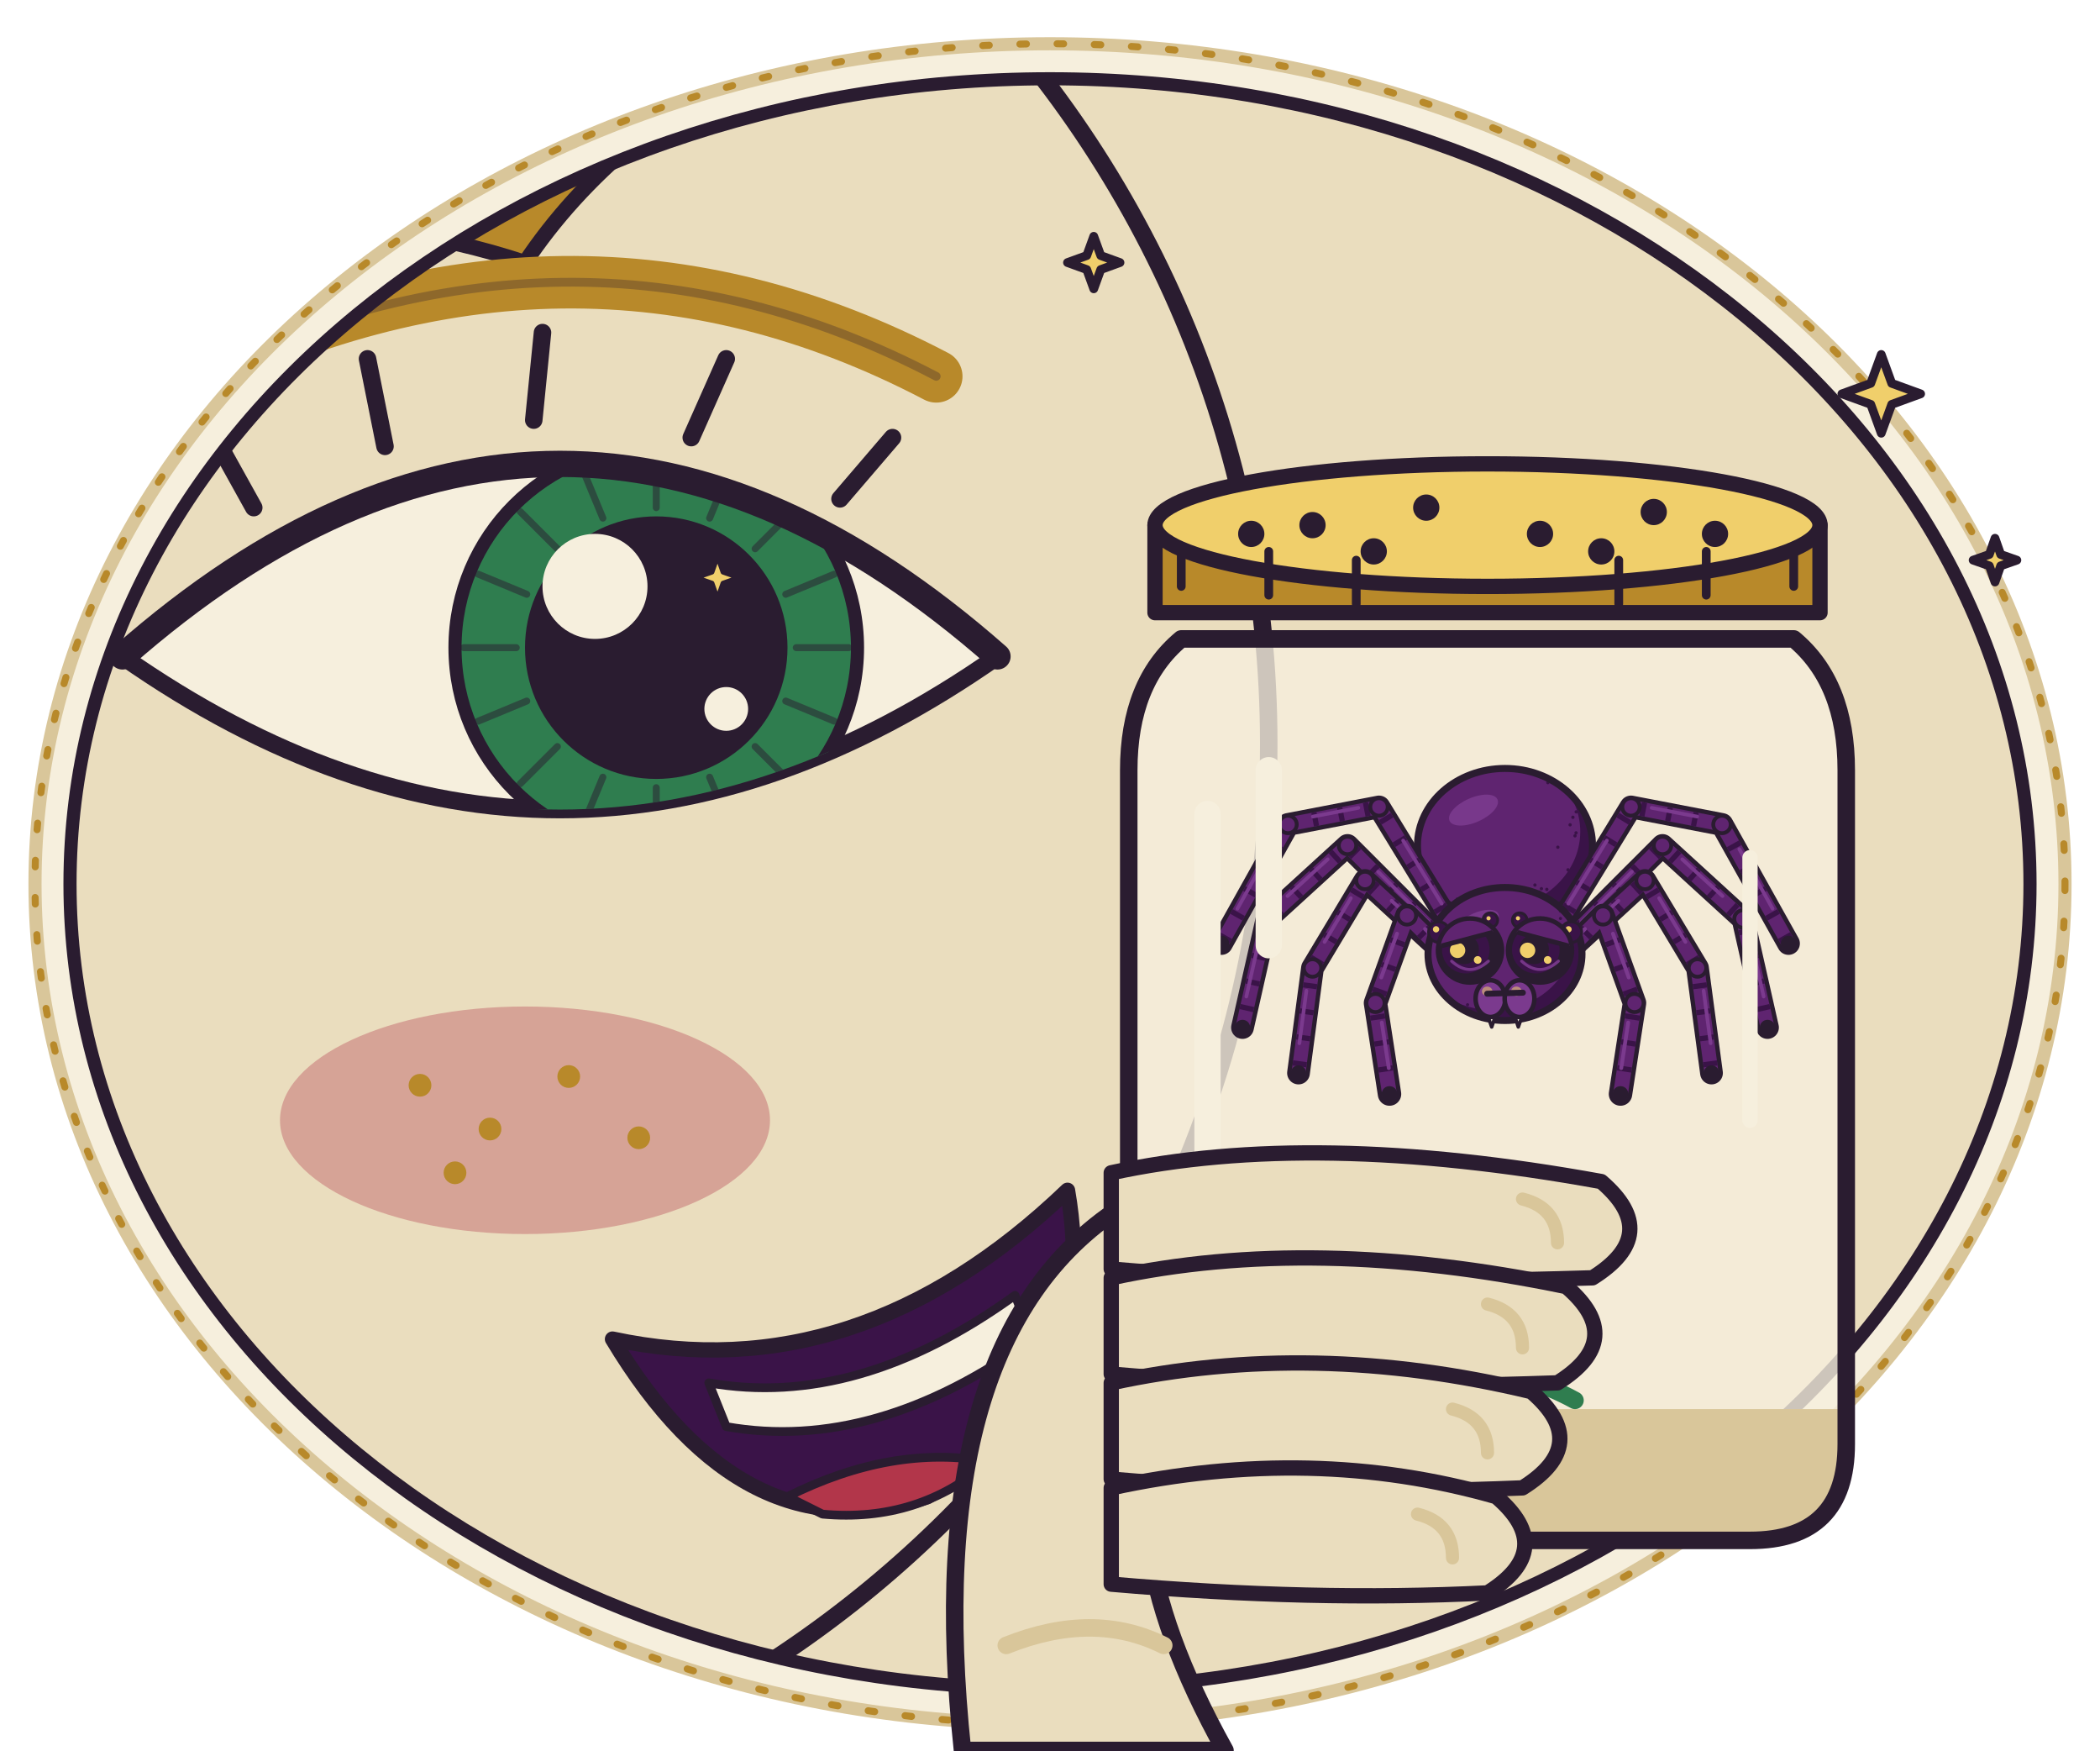
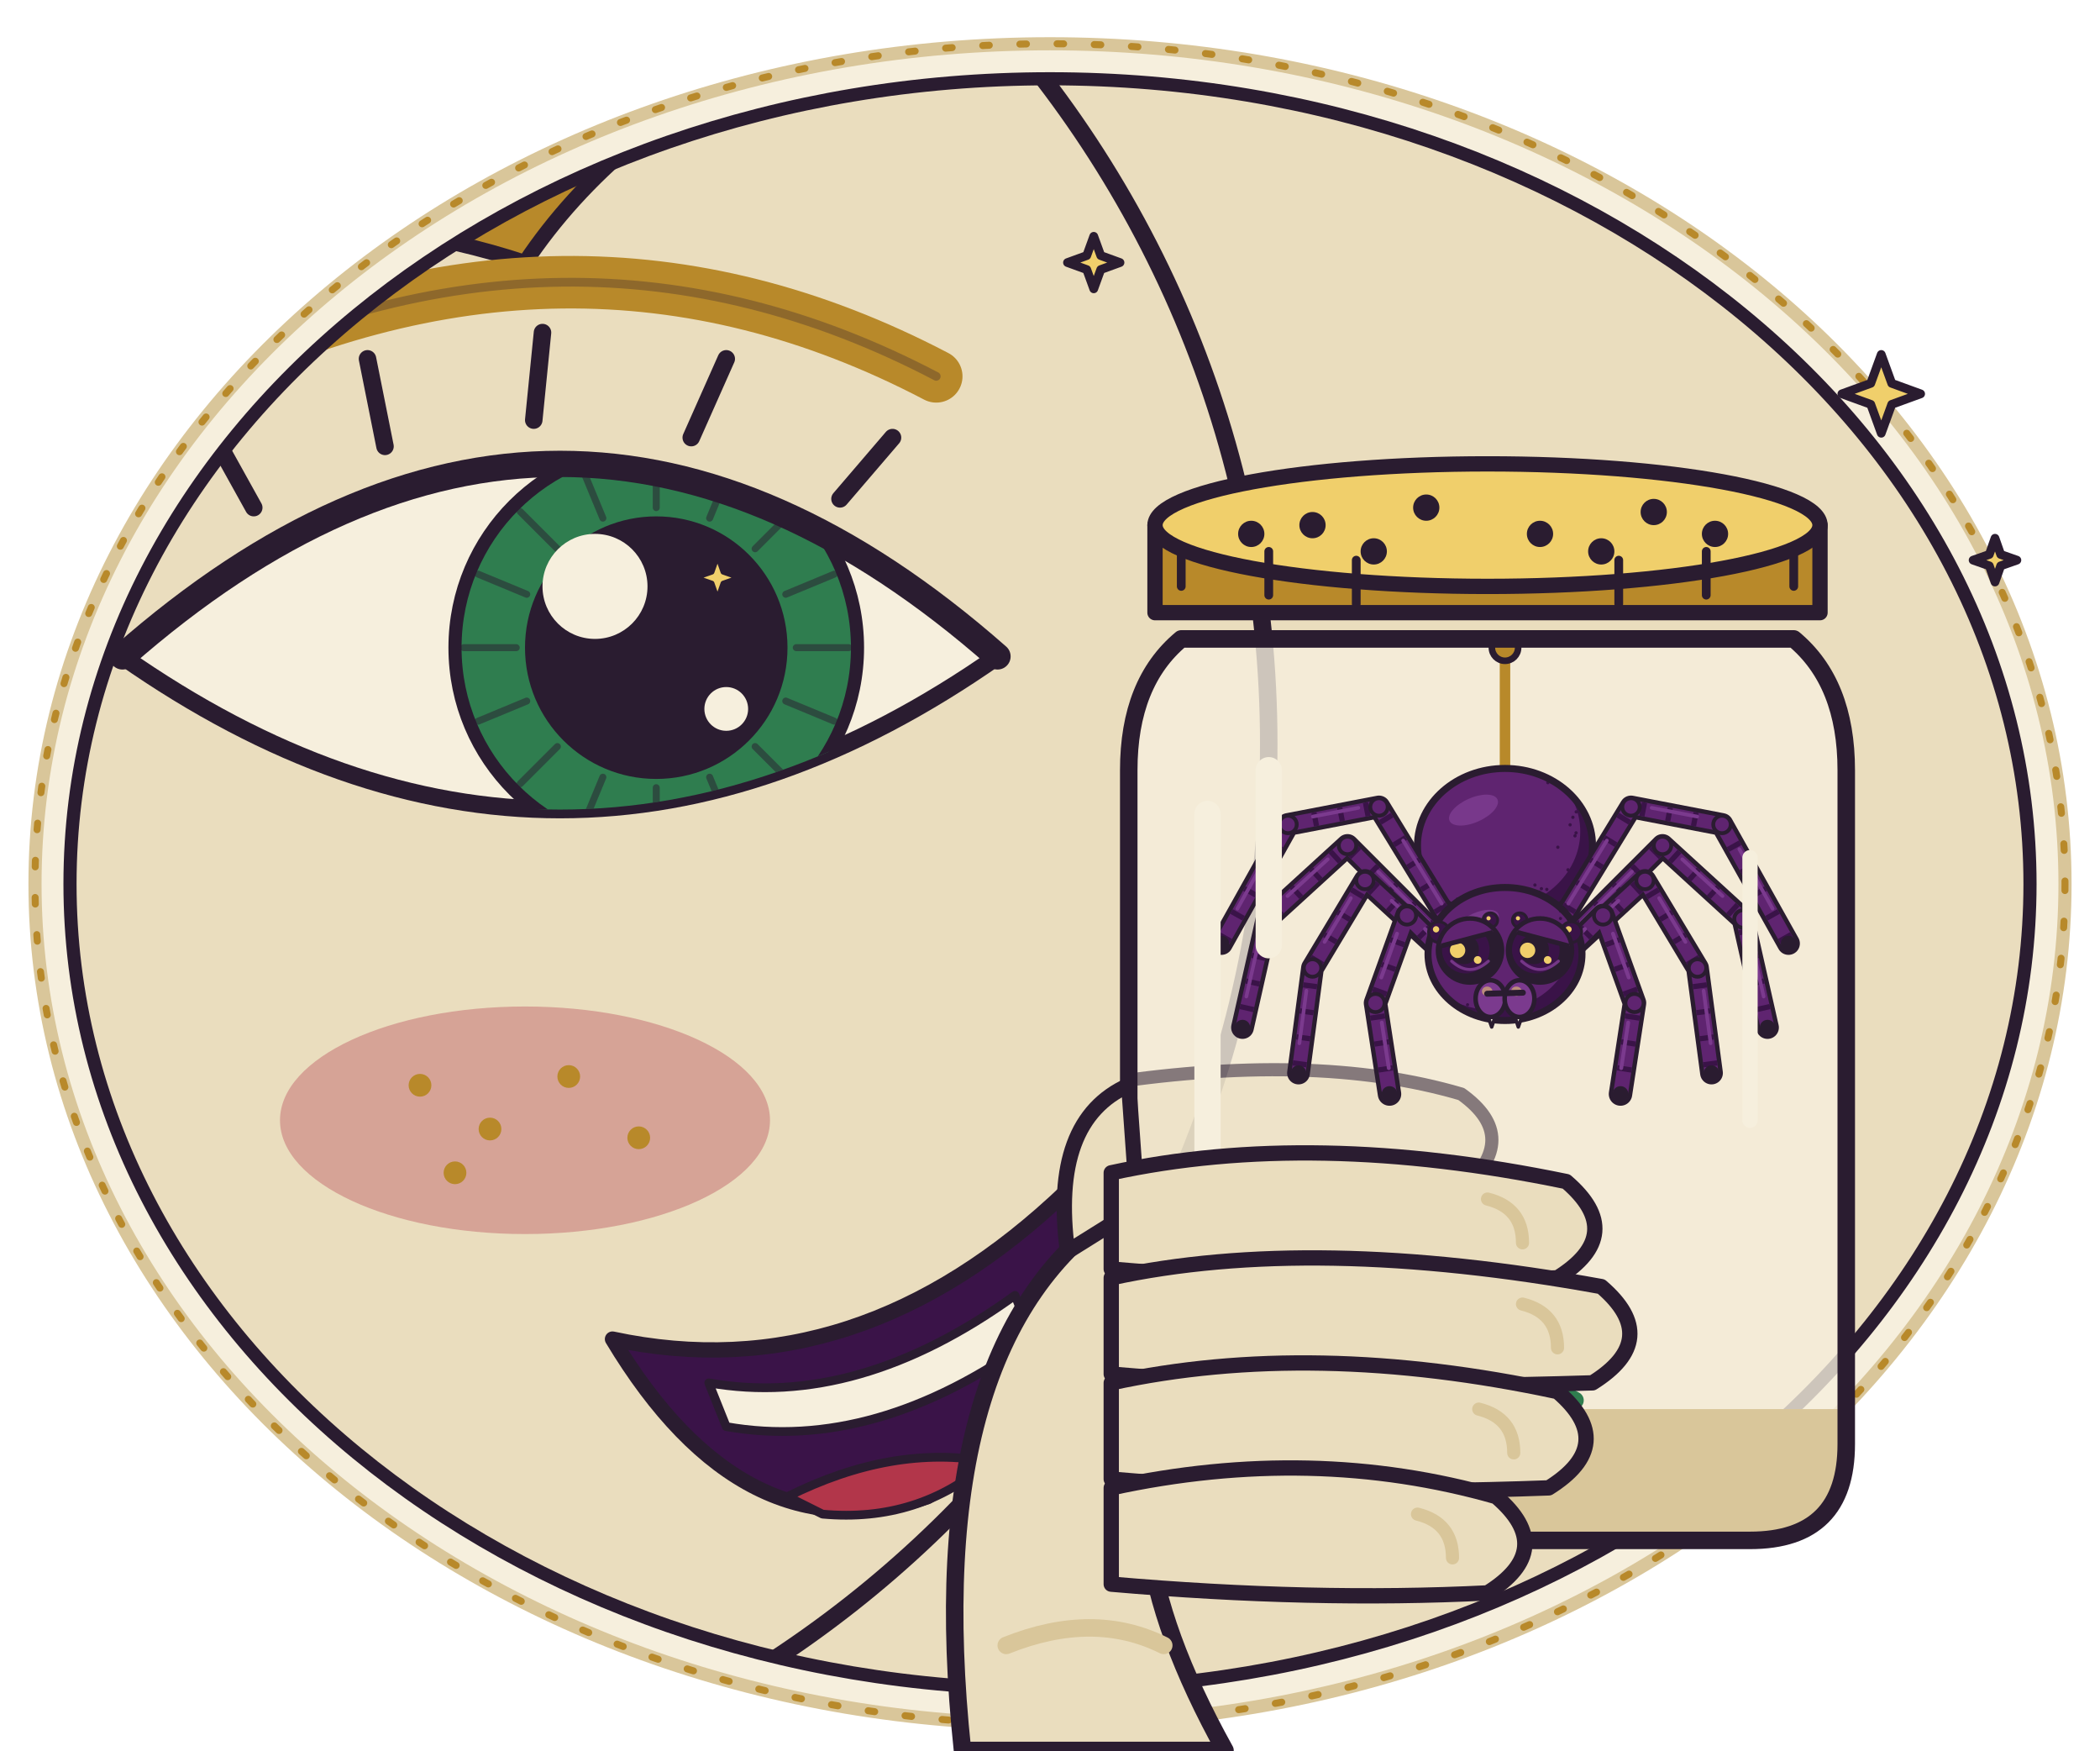
<svg xmlns="http://www.w3.org/2000/svg" viewBox="0 0 480 400" role="img" aria-labelledby="creature-child-title">
  <clipPath id="cr-kid-ov0">
    <ellipse cx="240" cy="202" rx="224" ry="184" fill="#000" />
  </clipPath>
  <ellipse cx="240" cy="202" rx="232" ry="192" fill="#f6efdd" stroke="#d9c69a" stroke-width="3" />
  <ellipse cx="240" cy="202" rx="224" ry="184" fill="#eaddbe" stroke="#d9c69a" stroke-width="2.5" />
  <g clip-path="url(#cr-kid-ov0)">
    <circle cx="40" cy="170" r="250" fill="#eaddbe" stroke="#2a1c30" stroke-width="4" />
    <path d="M-40 20 Q60 -30 180 10 Q140 30 120 60 Q60 40 -40 60 Z" fill="#b8892a" stroke="#2a1c30" stroke-width="3.5" stroke-linecap="round" stroke-linejoin="round" />
    <path d="M60 28 q30 -6 60 4 M10 40 q30 -8 60 0" fill="none" stroke="#f0cf6b" stroke-width="3" stroke-linecap="round" stroke-linejoin="round" />
    <path d="M40 88 Q130 42 214 86" fill="none" stroke="#b8892a" stroke-width="12" stroke-linecap="round" stroke-linejoin="round" />
    <path d="M40 88 Q130 42 214 86" fill="none" stroke="#2a1c30" stroke-width="2" stroke-linecap="round" stroke-linejoin="round" opacity="0.3" />
    <path d="M28 150 Q128 62 228 150 Q128 220 28 150 Z" fill="#f6efdd" stroke="#2a1c30" stroke-width="4" stroke-linecap="round" stroke-linejoin="round" />
    <clipPath id="cr-kid-eye1">
      <path d="M28 150 Q128 62 228 150 Q128 220 28 150 Z" />
    </clipPath>
    <g clip-path="url(#cr-kid-eye1)">
      <circle cx="150" cy="148" r="46" fill="#2f7d4f" stroke="#2a1c30" stroke-width="3" />
      <circle cx="150" cy="148" r="30" fill="#2a1c30" />
      <path d="M182 148 L194 148M179.6 160.2 L190.7 164.8M172.6 170.6 L181.1 179.1M162.2 177.6 L166.8 188.7M150 180 L150 192M137.8 177.6 L133.2 188.7M127.4 170.6 L118.9 179.1M120.4 160.2 L109.3 164.8M118 148 L106 148M120.4 135.8 L109.3 131.2M127.4 125.4 L118.9 116.9M137.8 118.4 L133.2 107.3M150 116 L150 104M162.2 118.4 L166.8 107.3M172.6 125.4 L181.1 116.9M179.6 135.8 L190.7 131.2" fill="none" stroke="#2a1c30" stroke-width="1.6" stroke-linecap="round" stroke-linejoin="round" opacity="0.5" />
      <circle cx="136" cy="134" r="12" fill="#f6efdd" />
      <circle cx="166" cy="162" r="5" fill="#f6efdd" />
      <path d="M164 127L165.3 130.7L169 132L165.3 133.3L164 137L162.7 133.3L159 132L162.7 130.7Z" fill="#f0cf6b" stroke="#2a1c30" stroke-width="1.2" stroke-linecap="round" stroke-linejoin="round" />
      <path d="M28 150 Q128 62 228 150 L238 80 L18 80 Z" fill="#eaddbe" opacity="0" />
    </g>
    <path d="M28 150 Q128 62 228 150" fill="none" stroke="#2a1c30" stroke-width="6" stroke-linecap="round" stroke-linejoin="round" />
    <path d="M58 116 l-10 -18 M88 102 l-4 -20 M122 96 l2 -20 M158 100 l8 -18 M192 114 l12 -14" fill="none" stroke="#2a1c30" stroke-width="4" stroke-linecap="round" stroke-linejoin="round" />
    <ellipse cx="120" cy="256" rx="56" ry="26" fill="#b2364a" opacity="0.35" />
    <circle cx="96" cy="248" r="2.6" fill="#b8892a" />
    <circle cx="112" cy="258" r="2.6" fill="#b8892a" />
    <circle cx="130" cy="246" r="2.6" fill="#b8892a" />
    <circle cx="146" cy="260" r="2.6" fill="#b8892a" />
    <circle cx="104" cy="268" r="2.6" fill="#b8892a" />
    <path d="M140 306 Q196 318 244 272 Q252 318 212 342 Q170 356 140 306 Z" fill="#3a1348" stroke="#2a1c30" stroke-width="3.5" stroke-linecap="round" stroke-linejoin="round" />
    <path d="M162 316 Q196 322 232 296 L236 306 Q200 332 166 326 Z" fill="#f6efdd" stroke="#2a1c30" stroke-width="2" stroke-linecap="round" stroke-linejoin="round" />
    <path d="M180 342 Q204 330 226 334 Q210 348 188 346 Z" fill="#b2364a" stroke="#2a1c30" stroke-width="2" stroke-linecap="round" stroke-linejoin="round" />
  </g>
  <ellipse cx="240" cy="202" rx="224" ry="184" fill="none" stroke="#2a1c30" stroke-width="3" />
  <ellipse cx="240" cy="202" rx="232" ry="192" fill="none" stroke="#b8892a" stroke-width="1.6" stroke-dasharray="1.5 7" stroke-linecap="round" />
  <clipPath id="cr-kid-jar2">
    <path d="M270 146 Q258 156 258 176 V330 Q258 352 280 352 H400 Q422 352 422 330 V176 Q422 156 410 146 Z" />
  </clipPath>
  <path d="M270 146 Q258 156 258 176 V330 Q258 352 280 352 H400 Q422 352 422 330 V176 Q422 156 410 146 Z" fill="#f6efdd" opacity="0.8" />
  <g clip-path="url(#cr-kid-jar2)">
    <path d="M250 322 H430 V366 H250 Z" fill="#d9c69a" />
    <path d="M280 322 q20 -14 40 -2 q18 -12 40 0" fill="none" stroke="#2f7d4f" stroke-width="4" stroke-linecap="round" stroke-linejoin="round" />
+     <path d="M250 248 Q300 240 334 250 Q348 260 334 272 Q300 278 250 274 Z" fill="#eaddbe" stroke="#2a1c30" stroke-width="3" stroke-linecap="round" stroke-linejoin="round" opacity="0.55" />
+     <path d="M344 148 V177.6" fill="none" stroke="#b8892a" stroke-width="2.4" stroke-linecap="round" stroke-linejoin="round" />
+     <circle cx="344" cy="148" r="3" fill="#b8892a" stroke="#2a1c30" stroke-width="1.5" />
    <g transform="translate(344 218) rotate(0) scale(0.4 0.4)">
      <g transform="rotate(0 0 -62)">
        <clipPath id="cr-kid-c3">
          <ellipse cx="0" cy="-62" rx="50" ry="44" fill="#000" />
        </clipPath>
        <ellipse cx="0" cy="-62" rx="50" ry="44" fill="#3a1348" />
        <g clip-path="url(#cr-kid-c3)">
          <ellipse cx="-8" cy="-69.9" rx="51" ry="44.9" fill="#5f2470" />
          <path d="M23.9 -36.9h0M36 -48.1h0M24.5 -97.9h0M5 -29.3h0M-25.9 -30.8h0M30.2 -61h0M40 -67.5h0M40.6 -69.2h0M37.2 -73.8h0M19.5 -35.4h0M-27.3 -31.3h0M-28.1 -30.4h0M-18.5 -33.8h0M17.1 -39.4h0M40.7 -81.2h0M20.8 -37.3h0M38.8 -78.1h0" stroke="#3a1348" stroke-width="1.9" stroke-linecap="round" />
          <ellipse cx="-18" cy="-82.2" rx="15" ry="7" fill="#7b3a8e" transform="rotate(-24 -18 -82.2)" opacity="0.9" />
        </g>
        <ellipse cx="0" cy="-62" rx="50" ry="44" fill="none" stroke="#2a1c30" stroke-width="4" />
      </g>
      <g>
        <path d="M28 -12 L72 -84 L124 -74 L162 -6" fill="none" stroke="#2a1c30" stroke-width="13" stroke-linecap="round" stroke-linejoin="round" />
        <path d="M28 -12 L72 -84 L124 -74 L162 -6" fill="none" stroke="#5f2470" stroke-width="8" stroke-linecap="round" stroke-linejoin="round" />
        <path d="M28 -12 L72 -84 L124 -74 L162 -6" fill="none" stroke="#3a1348" stroke-width="8" stroke-dasharray="3 12" stroke-linejoin="round" />
        <path d="M36.2 -28.8 L58.2 -64.8M83.8 -83.5 L109.8 -78.5M133.9 -59.9 L152.9 -25.9" stroke="#7b3a8e" stroke-width="2.1" stroke-linecap="round" fill="none" />
        <circle cx="72" cy="-84" r="5" fill="#5f2470" stroke="#2a1c30" stroke-width="2.2" />
        <circle cx="124" cy="-74" r="5" fill="#5f2470" stroke="#2a1c30" stroke-width="2.2" />
        <circle cx="162" cy="-6" r="4.4" fill="#2a1c30" />
      </g>
      <g>
        <path d="M-28 -12 L-72 -84 L-124 -74 L-162 -6" fill="none" stroke="#2a1c30" stroke-width="13" stroke-linecap="round" stroke-linejoin="round" />
        <path d="M-28 -12 L-72 -84 L-124 -74 L-162 -6" fill="none" stroke="#5f2470" stroke-width="8" stroke-linecap="round" stroke-linejoin="round" />
        <path d="M-28 -12 L-72 -84 L-124 -74 L-162 -6" fill="none" stroke="#3a1348" stroke-width="8" stroke-dasharray="3 12" stroke-linejoin="round" />
        <path d="M-36.2 -28.8 L-58.2 -64.8M-83.8 -83.5 L-109.8 -78.5M-133.9 -59.9 L-152.9 -25.9" stroke="#7b3a8e" stroke-width="2.1" stroke-linecap="round" fill="none" />
        <circle cx="-72" cy="-84" r="5" fill="#5f2470" stroke="#2a1c30" stroke-width="2.2" />
        <circle cx="-124" cy="-74" r="5" fill="#5f2470" stroke="#2a1c30" stroke-width="2.2" />
        <circle cx="-162" cy="-6" r="4.4" fill="#2a1c30" />
      </g>
      <g>
        <path d="M32 -4 L90 -62 L136 -20 L150 42" fill="none" stroke="#2a1c30" stroke-width="13" stroke-linecap="round" stroke-linejoin="round" />
        <path d="M32 -4 L90 -62 L136 -20 L150 42" fill="none" stroke="#5f2470" stroke-width="8" stroke-linecap="round" stroke-linejoin="round" />
        <path d="M32 -4 L90 -62 L136 -20 L150 42" fill="none" stroke="#3a1348" stroke-width="8" stroke-dasharray="3 12" stroke-linejoin="round" />
        <path d="M43.5 -18 L72.5 -47M101.3 -54.1 L124.3 -33.1M140.8 -6.7 L147.8 24.3" stroke="#7b3a8e" stroke-width="2.1" stroke-linecap="round" fill="none" />
        <circle cx="90" cy="-62" r="5" fill="#5f2470" stroke="#2a1c30" stroke-width="2.2" />
        <circle cx="136" cy="-20" r="5" fill="#5f2470" stroke="#2a1c30" stroke-width="2.2" />
        <circle cx="150" cy="42" r="4.4" fill="#2a1c30" />
      </g>
      <g>
        <path d="M-32 -4 L-90 -62 L-136 -20 L-150 42" fill="none" stroke="#2a1c30" stroke-width="13" stroke-linecap="round" stroke-linejoin="round" />
        <path d="M-32 -4 L-90 -62 L-136 -20 L-150 42" fill="none" stroke="#5f2470" stroke-width="8" stroke-linecap="round" stroke-linejoin="round" />
        <path d="M-32 -4 L-90 -62 L-136 -20 L-150 42" fill="none" stroke="#3a1348" stroke-width="8" stroke-dasharray="3 12" stroke-linejoin="round" />
        <path d="M-43.5 -18 L-72.5 -47M-101.3 -54.1 L-124.3 -33.1M-140.8 -6.7 L-147.8 24.3" stroke="#7b3a8e" stroke-width="2.1" stroke-linecap="round" fill="none" />
        <circle cx="-90" cy="-62" r="5" fill="#5f2470" stroke="#2a1c30" stroke-width="2.2" />
        <circle cx="-136" cy="-20" r="5" fill="#5f2470" stroke="#2a1c30" stroke-width="2.2" />
        <circle cx="-150" cy="42" r="4.4" fill="#2a1c30" />
      </g>
      <g>
        <path d="M30 4 L80 -42 L110 8 L118 68" fill="none" stroke="#2a1c30" stroke-width="13" stroke-linecap="round" stroke-linejoin="round" />
        <path d="M30 4 L80 -42 L110 8 L118 68" fill="none" stroke="#5f2470" stroke-width="8" stroke-linecap="round" stroke-linejoin="round" />
        <path d="M30 4 L80 -42 L110 8 L118 68" fill="none" stroke="#3a1348" stroke-width="8" stroke-dasharray="3 12" stroke-linejoin="round" />
        <path d="M39.8 -7.4 L64.8 -30.4M88.1 -31.9 L103.1 -6.9M113.5 21 L117.5 51" stroke="#7b3a8e" stroke-width="2.1" stroke-linecap="round" fill="none" />
        <circle cx="80" cy="-42" r="5" fill="#5f2470" stroke="#2a1c30" stroke-width="2.2" />
        <circle cx="110" cy="8" r="5" fill="#5f2470" stroke="#2a1c30" stroke-width="2.2" />
        <circle cx="118" cy="68" r="4.4" fill="#2a1c30" />
      </g>
      <g>
        <path d="M-30 4 L-80 -42 L-110 8 L-118 68" fill="none" stroke="#2a1c30" stroke-width="13" stroke-linecap="round" stroke-linejoin="round" />
        <path d="M-30 4 L-80 -42 L-110 8 L-118 68" fill="none" stroke="#5f2470" stroke-width="8" stroke-linecap="round" stroke-linejoin="round" />
        <path d="M-30 4 L-80 -42 L-110 8 L-118 68" fill="none" stroke="#3a1348" stroke-width="8" stroke-dasharray="3 12" stroke-linejoin="round" />
        <path d="M-39.8 -7.4 L-64.8 -30.4M-88.1 -31.9 L-103.1 -6.9M-113.5 21 L-117.5 51" stroke="#7b3a8e" stroke-width="2.1" stroke-linecap="round" fill="none" />
        <circle cx="-80" cy="-42" r="5" fill="#5f2470" stroke="#2a1c30" stroke-width="2.2" />
        <circle cx="-110" cy="8" r="5" fill="#5f2470" stroke="#2a1c30" stroke-width="2.2" />
        <circle cx="-118" cy="68" r="4.4" fill="#2a1c30" />
      </g>
      <g>
        <path d="M24 10 L56 -22 L74 28 L66 80" fill="none" stroke="#2a1c30" stroke-width="13.4" stroke-linecap="round" stroke-linejoin="round" />
        <path d="M24 10 L56 -22 L74 28 L66 80" fill="none" stroke="#5f2470" stroke-width="8.4" stroke-linecap="round" stroke-linejoin="round" />
        <path d="M24 10 L56 -22 L74 28 L66 80" fill="none" stroke="#3a1348" stroke-width="8.4" stroke-dasharray="3 12" stroke-linejoin="round" />
        <path d="M29.7 1.7 L45.7 -14.3M61.7 -11.6 L70.7 13.4M70.4 39.2 L66.4 65.2" stroke="#7b3a8e" stroke-width="2.2" stroke-linecap="round" fill="none" />
        <circle cx="56" cy="-22" r="5.2" fill="#5f2470" stroke="#2a1c30" stroke-width="2.2" />
        <circle cx="74" cy="28" r="5.2" fill="#5f2470" stroke="#2a1c30" stroke-width="2.2" />
        <circle cx="66" cy="80" r="4.5" fill="#2a1c30" />
      </g>
      <g>
        <path d="M-24 10 L-56 -22 L-74 28 L-66 80" fill="none" stroke="#2a1c30" stroke-width="13.4" stroke-linecap="round" stroke-linejoin="round" />
        <path d="M-24 10 L-56 -22 L-74 28 L-66 80" fill="none" stroke="#5f2470" stroke-width="8.4" stroke-linecap="round" stroke-linejoin="round" />
        <path d="M-24 10 L-56 -22 L-74 28 L-66 80" fill="none" stroke="#3a1348" stroke-width="8.4" stroke-dasharray="3 12" stroke-linejoin="round" />
        <path d="M-29.7 1.7 L-45.7 -14.3M-61.7 -11.6 L-70.7 13.4M-70.4 39.2 L-66.4 65.2" stroke="#7b3a8e" stroke-width="2.2" stroke-linecap="round" fill="none" />
        <circle cx="-56" cy="-22" r="5.2" fill="#5f2470" stroke="#2a1c30" stroke-width="2.2" />
        <circle cx="-74" cy="28" r="5.2" fill="#5f2470" stroke="#2a1c30" stroke-width="2.2" />
        <circle cx="-66" cy="80" r="4.5" fill="#2a1c30" />
      </g>
      <g transform="rotate(0 0 0)">
        <clipPath id="cr-kid-c4">
          <ellipse cx="0" cy="0" rx="44" ry="38" fill="#000" />
        </clipPath>
        <ellipse cx="0" cy="0" rx="44" ry="38" fill="#3a1348" />
        <g clip-path="url(#cr-kid-c4)">
          <ellipse cx="-7" cy="-6.8" rx="44.9" ry="38.8" fill="#5f2470" />
          <path d="M32 7.8h0M2.7 25.7h0M-21.4 29h0M-6.7 29.6h0M28.8 14.4h0M35.4 -15.9h0M8.3 23.8h0M32.3 3.1h0M32.7 9.9h0M31.8 7.7h0M31.7 -24.5h0M31.7 -20.3h0" stroke="#3a1348" stroke-width="1.8" stroke-linecap="round" />
          <ellipse cx="-15.8" cy="-17.5" rx="13.2" ry="6.1" fill="#7b3a8e" transform="rotate(-24 -15.8 -17.5)" opacity="0.9" />
        </g>
        <ellipse cx="0" cy="0" rx="44" ry="38" fill="none" stroke="#2a1c30" stroke-width="4" />
      </g>
      <path d="M-10.6 33.2 l3 8.5 l2.6 -7.6 Z" fill="#f6efdd" stroke="#2a1c30" stroke-width="2" stroke-linecap="round" stroke-linejoin="round" />
      <path d="M10.6 33.2 l-3 8.5 l-2.5 -7.6 Z" fill="#f6efdd" stroke="#2a1c30" stroke-width="2" stroke-linecap="round" stroke-linejoin="round" />
      <ellipse cx="-8.3" cy="25.5" rx="8.5" ry="10.5" fill="#7b3a8e" stroke="#2a1c30" stroke-width="2.6" />
      <ellipse cx="8.3" cy="25.5" rx="8.5" ry="10.5" fill="#7b3a8e" stroke="#2a1c30" stroke-width="2.6" />
      <ellipse cx="-10.2" cy="21.3" rx="3" ry="2.7" fill="#f0cf6b" opacity="0.55" />
      <ellipse cx="6.5" cy="21.3" rx="3" ry="2.7" fill="#f0cf6b" opacity="0.55" />
      <circle cx="-8.4" cy="-19.3" r="5" fill="#2a1c30" />
      <circle cx="-8.4" cy="-19.3" r="3.4" fill="#3a1348" />
      <circle cx="-9.4" cy="-20.4" r="1.2" fill="#f0cf6b" />
      <circle cx="8.4" cy="-19.3" r="5" fill="#2a1c30" />
      <circle cx="8.4" cy="-19.3" r="3.4" fill="#3a1348" />
      <circle cx="7.4" cy="-20.4" r="1.2" fill="#f0cf6b" />
      <circle cx="-37.8" cy="-12.5" r="6.7" fill="#2a1c30" />
      <circle cx="-37.8" cy="-12.5" r="5.1" fill="#3a1348" />
      <circle cx="-39.4" cy="-14.1" r="1.8" fill="#f0cf6b" />
      <circle cx="37.9" cy="-12.5" r="6.7" fill="#2a1c30" />
      <circle cx="37.9" cy="-12.5" r="5.1" fill="#3a1348" />
      <circle cx="36.3" cy="-14.1" r="1.8" fill="#f0cf6b" />
      <circle cx="-20" cy="-2" r="19.6" fill="#2a1c30" />
      <clipPath id="cr-kid-e5">
        <circle cx="-20" cy="-2" r="17" fill="#000" />
      </clipPath>
      <g clip-path="url(#cr-kid-e5)">
        <circle cx="-20" cy="-2" r="17" fill="#2a1c30" />
        <circle cx="-22.4" cy="-2.5" r="13.6" fill="#3a1348" />
        <circle cx="-23.4" cy="-2.7" r="8.5" fill="#2a1c30" />
        <path d="M-30.5 4.1 Q-20 13.6 -9.5 4.1" fill="none" stroke="#7b3a8e" stroke-width="1.7" stroke-linecap="round" stroke-linejoin="round" opacity="0.9" />
        <circle cx="-27.1" cy="-2.1" r="4.4" fill="#f0cf6b" />
        <circle cx="-15.6" cy="3.4" r="2.2" fill="#f0cf6b" />
        <path d="M-1.3 -22.4 L-1.3 -13.9 L-38.7 -4 L-38.7 -22.4 Z" fill="#5f2470" />
        <path d="M-1.3 -13.9 L-38.7 -4" fill="none" stroke="#2a1c30" stroke-width="2.72" stroke-linecap="round" stroke-linejoin="round" />
      </g>
      <circle cx="20" cy="-2" r="19.6" fill="#2a1c30" />
      <clipPath id="cr-kid-e6">
        <circle cx="20" cy="-2" r="17" fill="#000" />
      </clipPath>
      <g clip-path="url(#cr-kid-e6)">
        <circle cx="20" cy="-2" r="17" fill="#2a1c30" />
        <circle cx="17.6" cy="-2.5" r="13.6" fill="#3a1348" />
        <circle cx="16.6" cy="-2.7" r="8.5" fill="#2a1c30" />
        <path d="M9.5 4.1 Q20 13.6 30.5 4.1" fill="none" stroke="#7b3a8e" stroke-width="1.7" stroke-linecap="round" stroke-linejoin="round" opacity="0.9" />
        <circle cx="12.9" cy="-2.1" r="4.4" fill="#f0cf6b" />
        <circle cx="24.4" cy="3.4" r="2.2" fill="#f0cf6b" />
        <path d="M1.3 -22.4 L1.3 -13.9 L38.7 -4 L38.7 -22.4 Z" fill="#5f2470" />
        <path d="M1.3 -13.9 L38.7 -4" fill="none" stroke="#2a1c30" stroke-width="2.72" stroke-linecap="round" stroke-linejoin="round" />
      </g>
      <path d="M-10.2 22.7 L10.2 22.1" fill="none" stroke="#2a1c30" stroke-width="3.4" stroke-linecap="round" stroke-linejoin="round" />
    </g>
  </g>
  <path d="M270 146 Q258 156 258 176 V330 Q258 352 280 352 H400 Q422 352 422 330 V176 Q422 156 410 146 Z" fill="none" stroke="#2a1c30" stroke-width="4" stroke-linecap="round" stroke-linejoin="round" />
  <path d="M276 186 V306 M290 176 V216" fill="none" stroke="#f6efdd" stroke-width="6" stroke-linecap="round" stroke-linejoin="round" />
  <path d="M400 196 V256" fill="none" stroke="#f6efdd" stroke-width="3.5" stroke-linecap="round" stroke-linejoin="round" />
  <path d="M264 140 H416 V120 H264 Z" fill="#b8892a" stroke="#2a1c30" stroke-width="3.5" stroke-linecap="round" stroke-linejoin="round" />
  <ellipse cx="340" cy="120" rx="76" ry="14" fill="#f0cf6b" stroke="#2a1c30" stroke-width="3.5" />
  <circle cx="300" cy="120" r="3" fill="#2a1c30" />
  <circle cx="326" cy="116" r="3" fill="#2a1c30" />
  <circle cx="352" cy="122" r="3" fill="#2a1c30" />
  <circle cx="378" cy="117" r="3" fill="#2a1c30" />
  <circle cx="314" cy="126" r="3" fill="#2a1c30" />
  <circle cx="366" cy="126" r="3" fill="#2a1c30" />
  <circle cx="392" cy="122" r="3" fill="#2a1c30" />
  <circle cx="286" cy="122" r="3" fill="#2a1c30" />
  <path d="M270 134 V126 M290 136 V126 M310 138 V128 M370 138 V128 M390 136 V126 M410 134 V126" fill="none" stroke="#2a1c30" stroke-width="2" stroke-linecap="round" stroke-linejoin="round" />
  <path d="M220 400 Q210 306 256 276 L270 316 Q250 346 280 400 Z" fill="#eaddbe" stroke="#2a1c30" stroke-width="4" stroke-linecap="round" stroke-linejoin="round" />
-   <path d="M254 268 Q300 258 366 270 Q380 282 364 292 Q300 294 254 290 Z" fill="#eaddbe" stroke="#2a1c30" stroke-width="3.5" stroke-linecap="round" stroke-linejoin="round" />
-   <path d="M348 274 q8 2 8 10" fill="none" stroke="#d9c69a" stroke-width="3" stroke-linecap="round" stroke-linejoin="round" />
-   <path d="M254 292 Q300 282 358 294 Q372 306 356 316 Q300 318 254 314 Z" fill="#eaddbe" stroke="#2a1c30" stroke-width="3.5" stroke-linecap="round" stroke-linejoin="round" />
-   <path d="M340 298 q8 2 8 10" fill="none" stroke="#d9c69a" stroke-width="3" stroke-linecap="round" stroke-linejoin="round" />
-   <path d="M254 316 Q300 306 350 318 Q364 330 348 340 Q300 342 254 338 Z" fill="#eaddbe" stroke="#2a1c30" stroke-width="3.5" stroke-linecap="round" stroke-linejoin="round" />
-   <path d="M332 322 q8 2 8 10" fill="none" stroke="#d9c69a" stroke-width="3" stroke-linecap="round" stroke-linejoin="round" />
+   <path d="M244 286 Q240 256 258 248 L260 276 Z" fill="#eaddbe" stroke="#2a1c30" stroke-width="3.5" stroke-linecap="round" stroke-linejoin="round" />
+   <path d="M254 268 Q300 258 358 270 Q372 282 356 292 Q300 294 254 290 Z" fill="#eaddbe" stroke="#2a1c30" stroke-width="3.5" stroke-linecap="round" stroke-linejoin="round" />
+   <path d="M340 274 q8 2 8 10" fill="none" stroke="#d9c69a" stroke-width="3" stroke-linecap="round" stroke-linejoin="round" />
+   <path d="M254 292 Q300 282 366 294 Q380 306 364 316 Q300 318 254 314 Z" fill="#eaddbe" stroke="#2a1c30" stroke-width="3.5" stroke-linecap="round" stroke-linejoin="round" />
+   <path d="M348 298 q8 2 8 10" fill="none" stroke="#d9c69a" stroke-width="3" stroke-linecap="round" stroke-linejoin="round" />
+   <path d="M254 316 Q300 306 356 318 Q370 330 354 340 Q300 342 254 338 Z" fill="#eaddbe" stroke="#2a1c30" stroke-width="3.5" stroke-linecap="round" stroke-linejoin="round" />
+   <path d="M338 322 q8 2 8 10" fill="none" stroke="#d9c69a" stroke-width="3" stroke-linecap="round" stroke-linejoin="round" />
  <path d="M254 340 Q300 330 342 342 Q356 354 340 364 Q300 366 254 362 Z" fill="#eaddbe" stroke="#2a1c30" stroke-width="3.5" stroke-linecap="round" stroke-linejoin="round" />
  <path d="M324 346 q8 2 8 10" fill="none" stroke="#d9c69a" stroke-width="3" stroke-linecap="round" stroke-linejoin="round" />
  <path d="M230 376 q20 -8 36 0" fill="none" stroke="#d9c69a" stroke-width="4" stroke-linecap="round" stroke-linejoin="round" />
  <path d="M430 81L432.4 87.6L439 90L432.4 92.4L430 99L427.6 92.4L421 90L427.6 87.6Z" fill="#f0cf6b" stroke="#2a1c30" stroke-width="2" stroke-linecap="round" stroke-linejoin="round" />
  <path d="M456 123L457.3 126.7L461 128L457.3 129.3L456 133L454.7 129.3L451 128L454.7 126.7Z" fill="#f0cf6b" stroke="#2a1c30" stroke-width="2" stroke-linecap="round" stroke-linejoin="round" />
  <path d="M250 54L251.6 58.4L256 60L251.6 61.6L250 66L248.4 61.6L244 60L248.4 58.4Z" fill="#f0cf6b" stroke="#2a1c30" stroke-width="2" stroke-linecap="round" stroke-linejoin="round" />
</svg>
